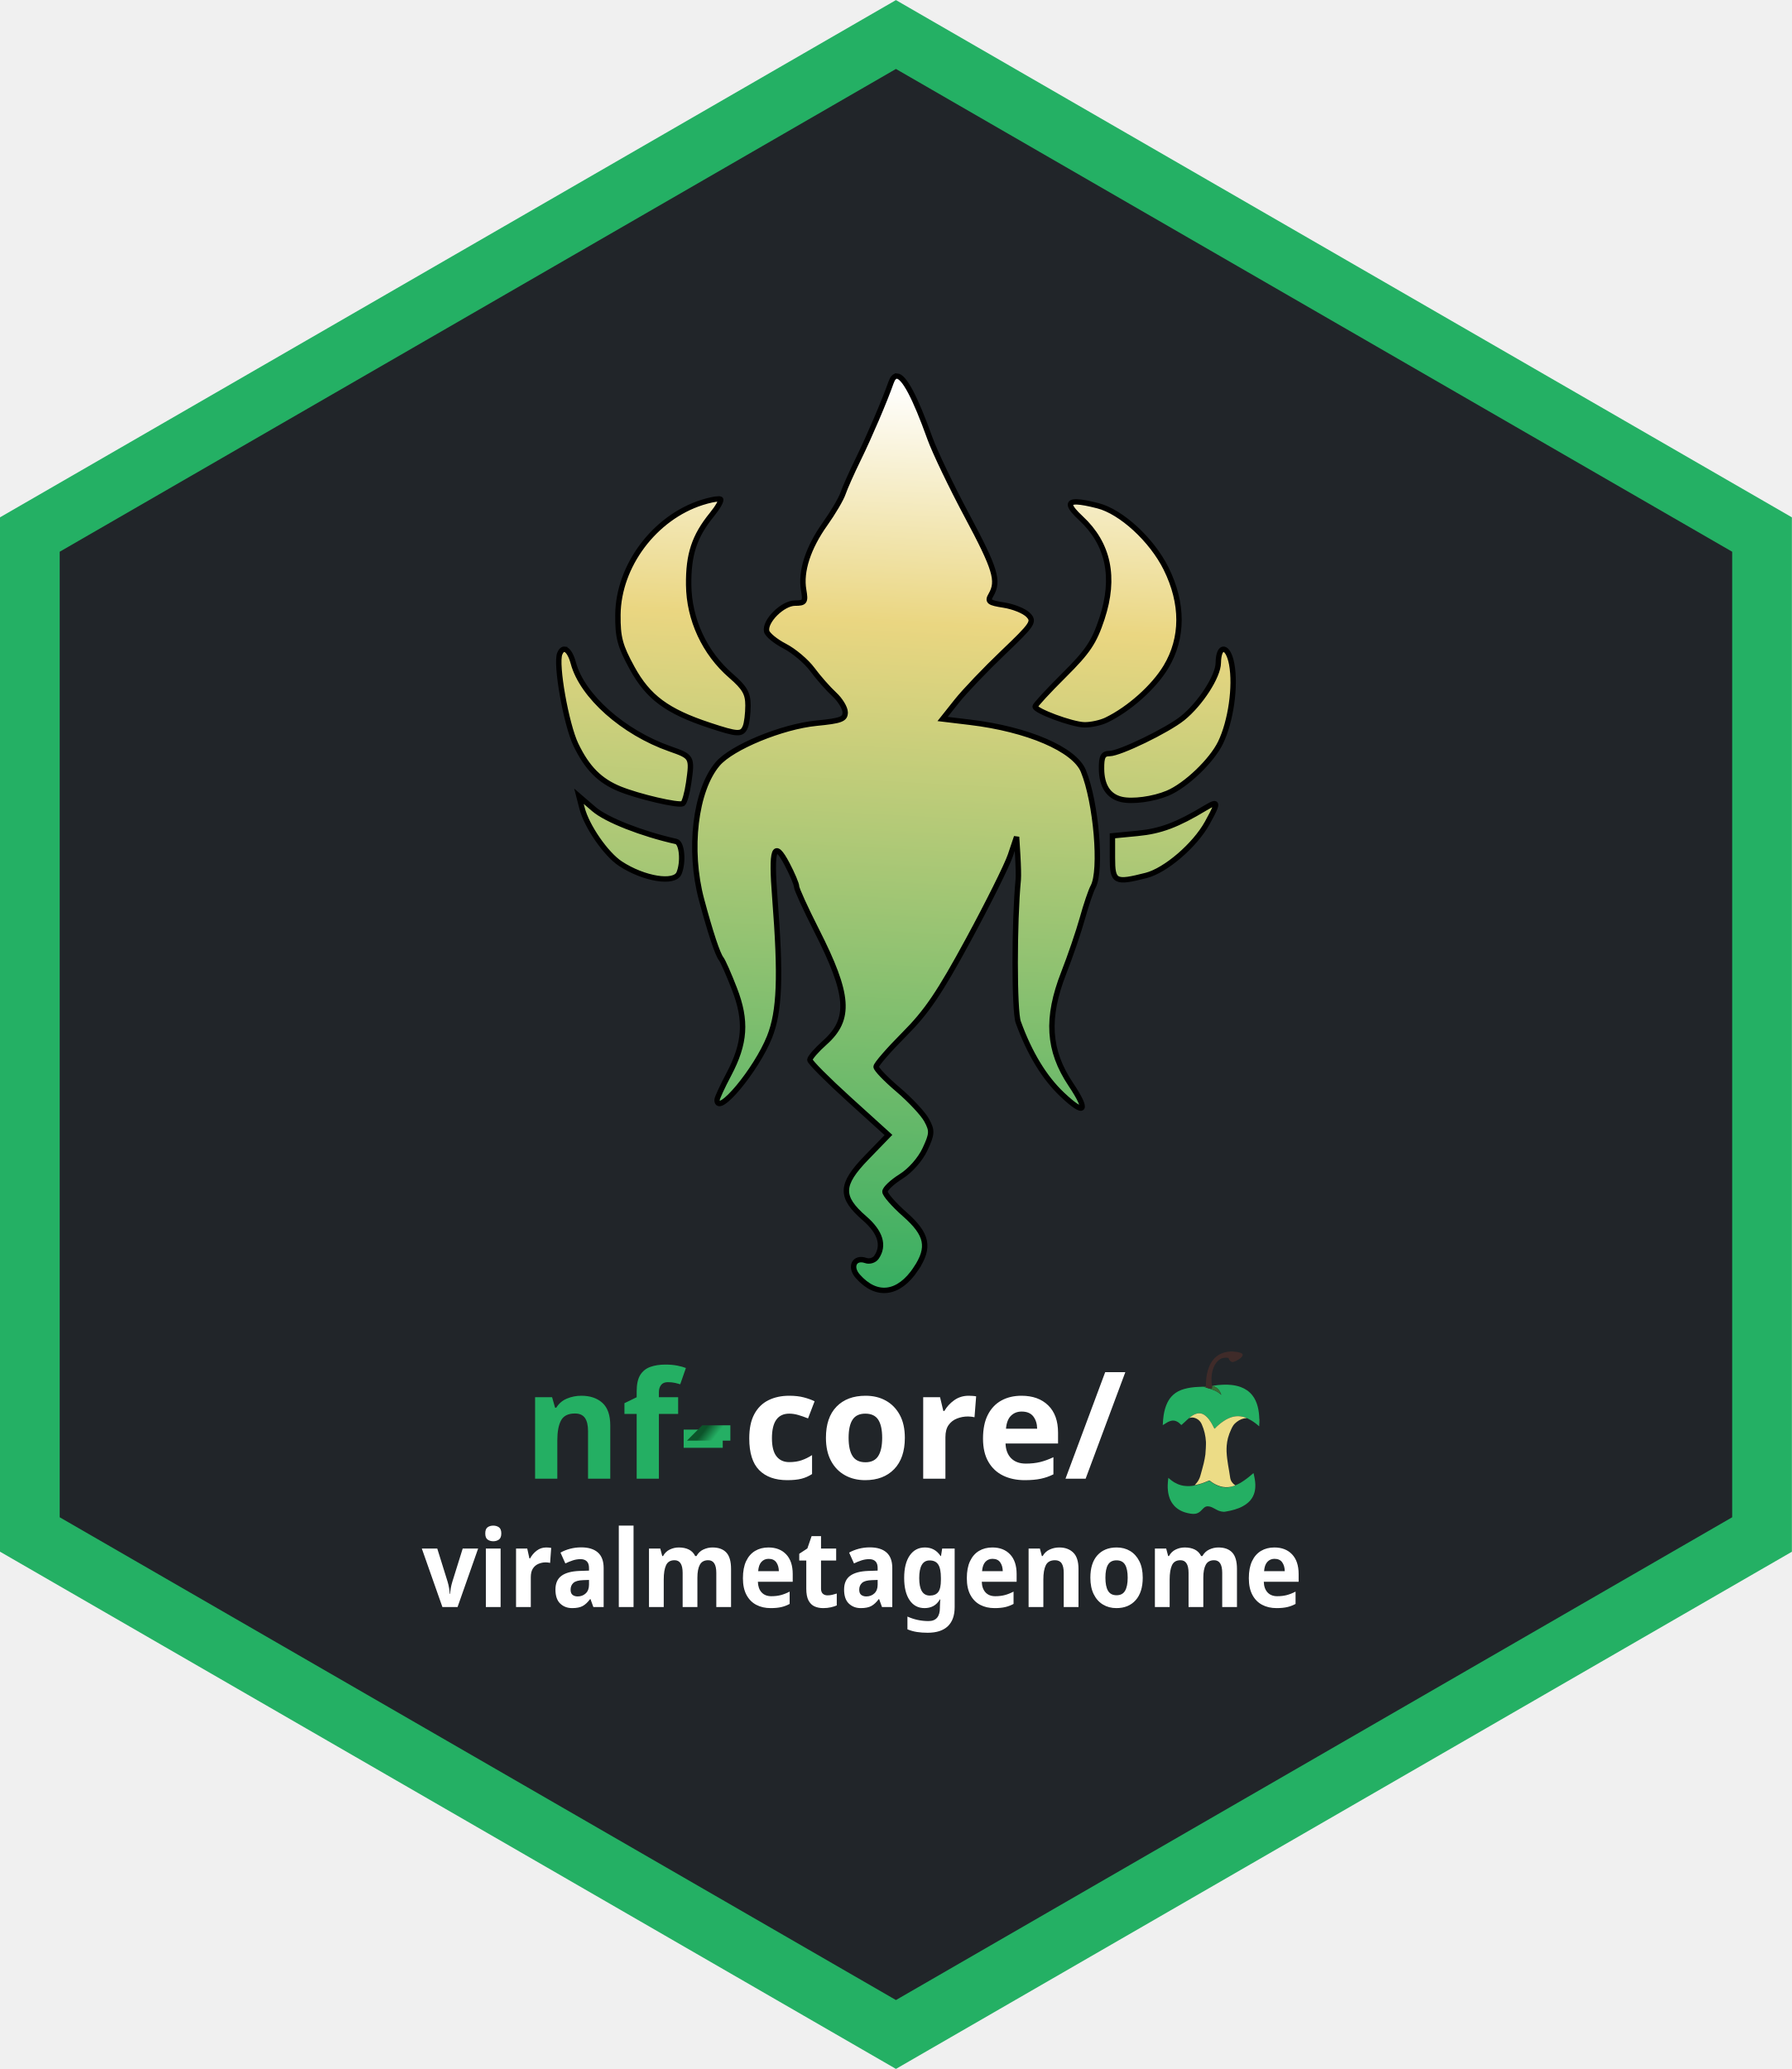
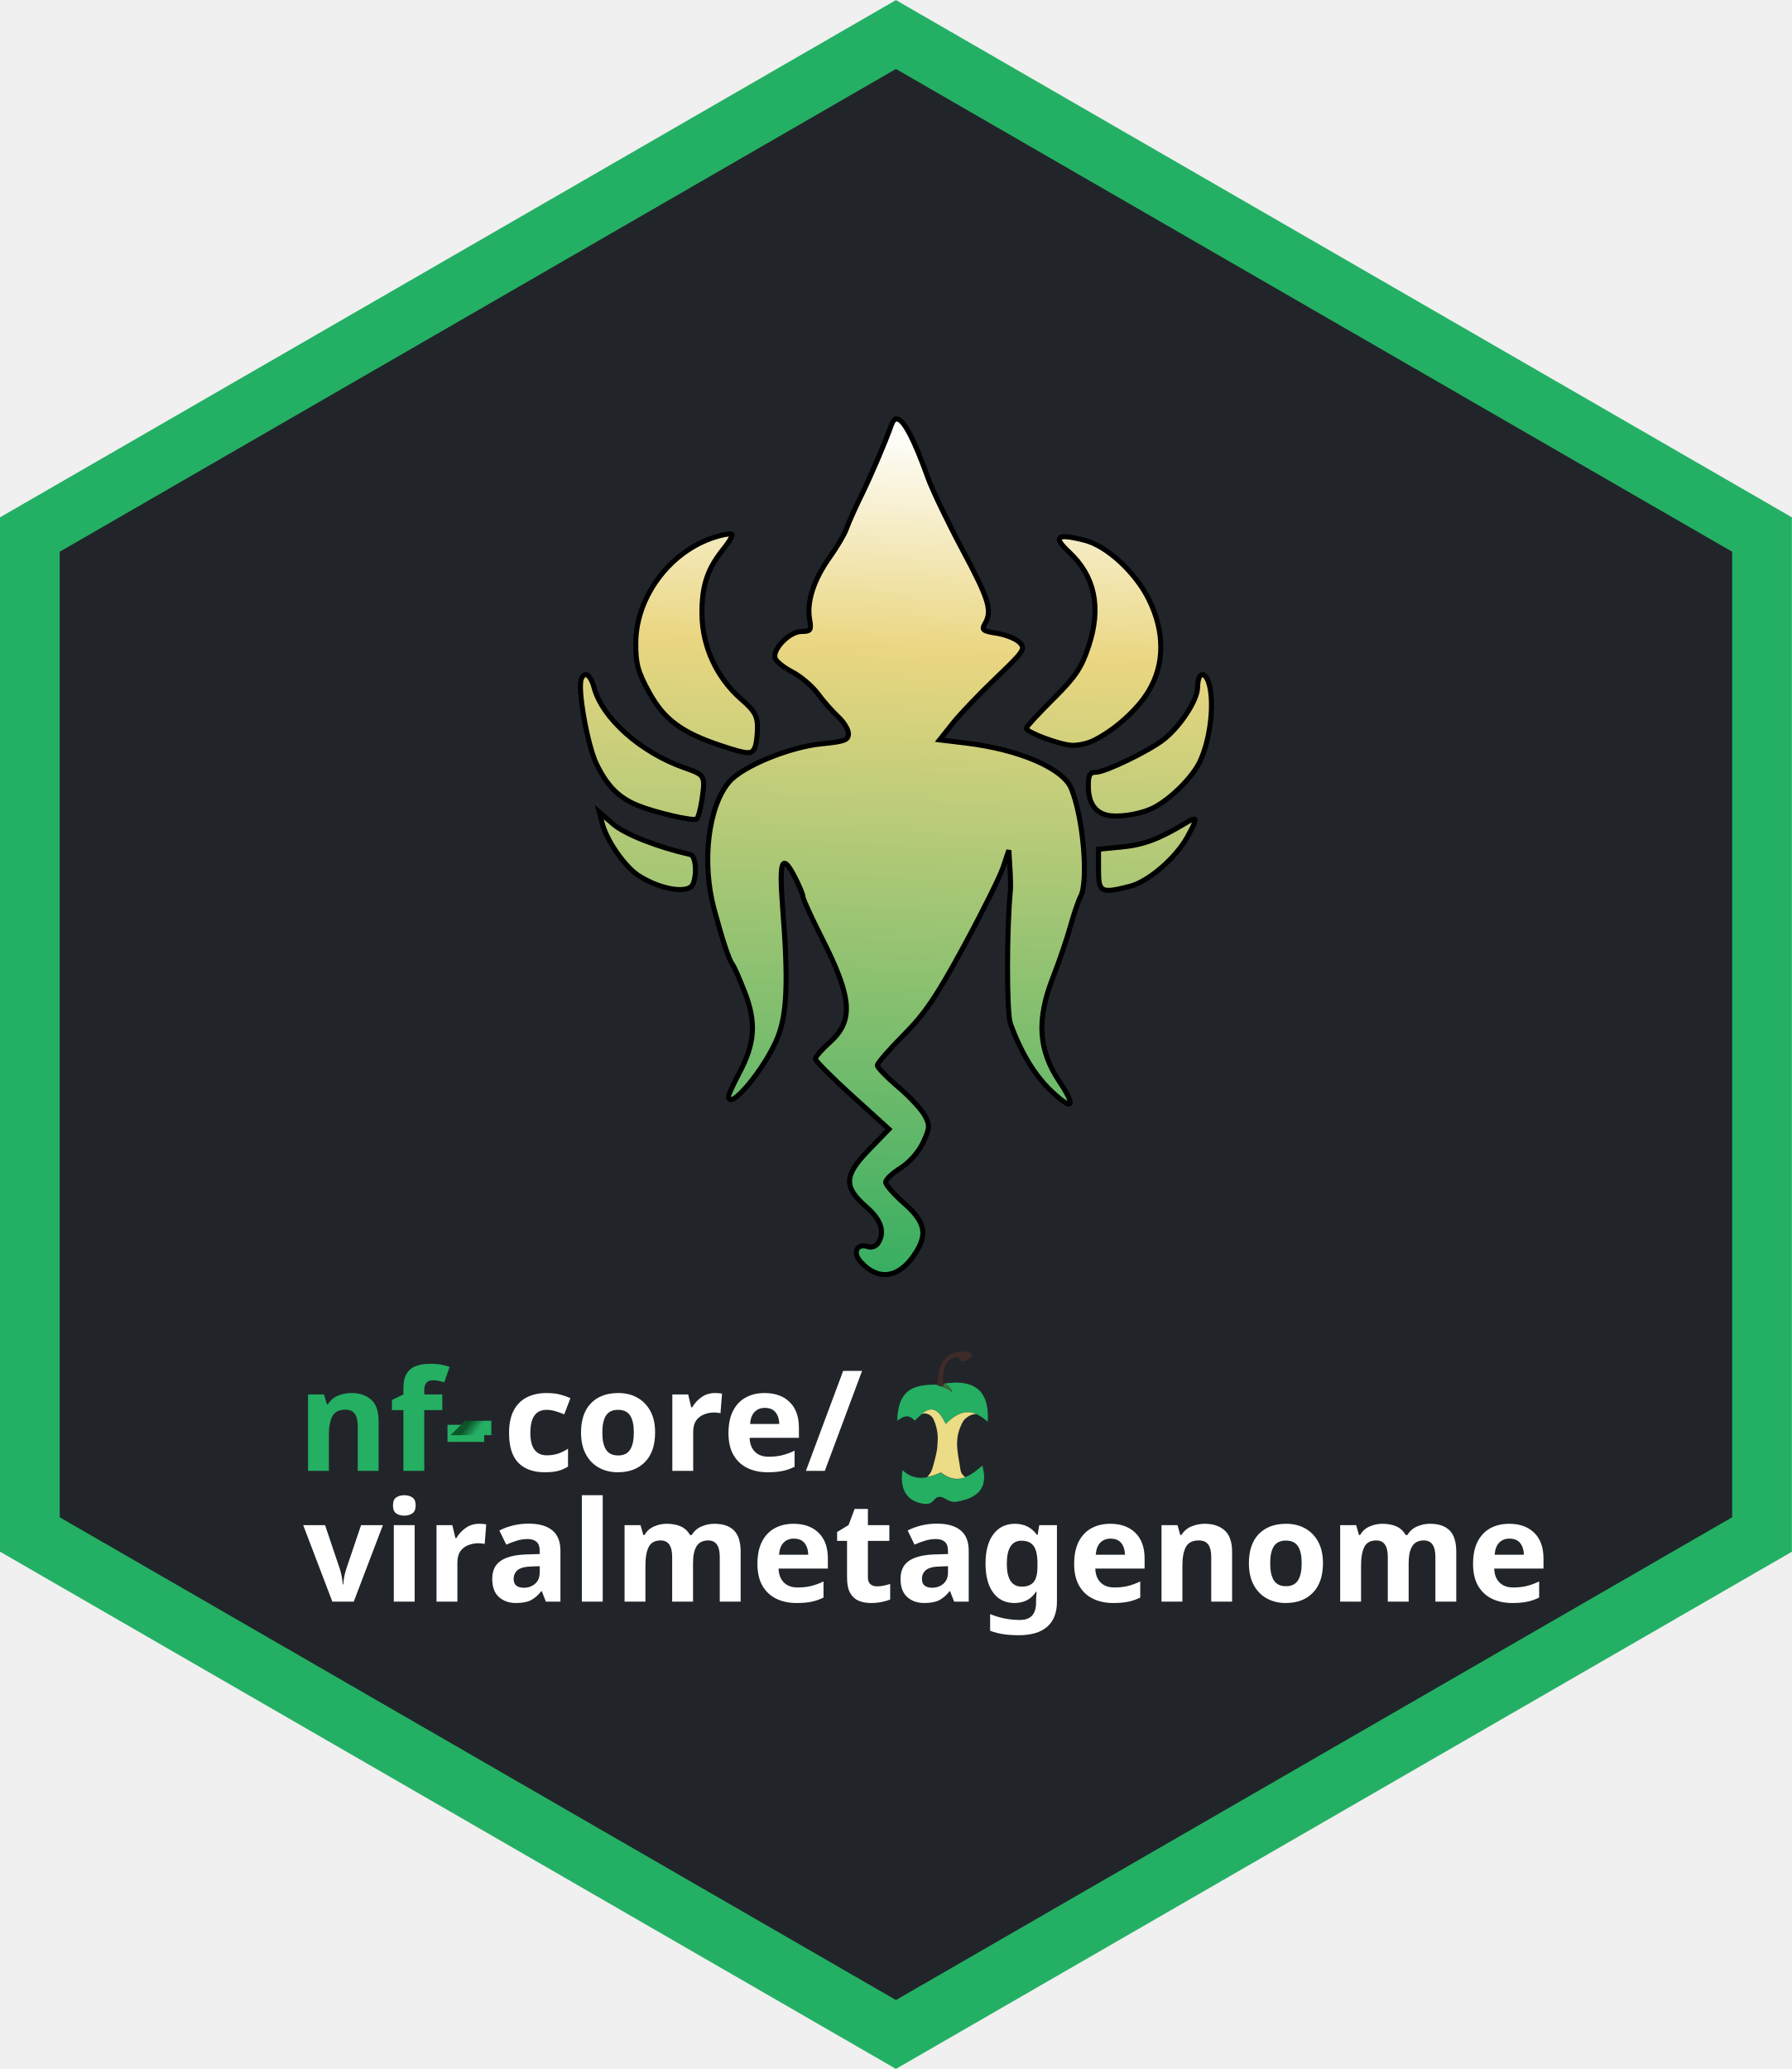
<svg xmlns="http://www.w3.org/2000/svg" xmlns:xlink="http://www.w3.org/1999/xlink" width="4.399cm" height="5.08cm" viewBox="0 0 43.994 50.8" version="1.1" id="svg1">
  <defs id="defs1">
    <linearGradient id="f-22-3-1-7-8-1" x2="1" gradientTransform="matrix(37.93567,29.63859,-29.63859,37.93567,121.0979,274.1973)" gradientUnits="userSpaceOnUse">
      <stop id="stop12-6-8-2-3-6-1" offset="0" stop-color="#0c542a" />
      <stop id="stop14-1-5-0-3-8-5" offset=".215" stop-color="#0c542a" />
      <stop id="stop16-0-6-0-9-84-9" offset=".58" stop-color="#25af64" />
      <stop id="stop18-61-1-6-2-3-7" offset=".847" stop-color="#25af64" />
      <stop id="stop20-5-1-3-4-1-7" offset="1" stop-color="#25af64" />
    </linearGradient>
    <linearGradient xlink:href="#linearGradient5251" id="linearGradient12374-0" gradientUnits="userSpaceOnUse" gradientTransform="matrix(0.00283188,-7.660727,2.617005,0.00828973,-422.4365,-517.3116)" x1="-116.438" y1="47.684" x2="-87.062" y2="48.179" spreadMethod="reflect" />
    <linearGradient id="linearGradient5251">
      <stop style="stop-color:#18a75c;stop-opacity:1;" offset="0" id="stop5245" />
      <stop style="stop-color:#ead681;stop-opacity:1;" offset="0.766" id="stop5247" />
      <stop style="stop-color:#ffffff;stop-opacity:1;" offset="1" id="stop5249" />
    </linearGradient>
  </defs>
  <g id="layer1" transform="translate(-71.26857,-58.86979)">
    <g id="g10" transform="matrix(0.06595672,0,0,0.06595672,130.9337,79.44458)">
      <g id="g2-2-7-6-0-6" transform="matrix(0.2645833,0,0,0.2645833,-4127.828,-320.8078)">
        <path class="st0" d="m 13442.739,2896.002 -1218.5,-703.5 v -1407 l 1218.5,-703.5 1218.5,703.5 v 1407 z" id="path1-5-1-5-1-7-9-4-6-5" style="fill:#212529;fill-opacity:1;stroke:#000000" />
        <path class="st1" d="m 13442.739,2944.502 -1260.5,-727.8 v -1455.4 l 1260.5,-727.8 1260.5,727.8 v 1455.5 z m -1176.5,-776.2 1176.5,679.3 1176.5,-679.3 v -1358.6 l -1176.5,-679.3 -1176.5,679.3 z" id="path2-9-6-2-8-0-2-8-89-6" style="fill:#24b064;fill-opacity:1;stroke:none" />
      </g>
      <g id="g469-8-7-2-3" transform="matrix(0.2645833,0,0,0.2645833,-6110.631,-276.9723)">
        <g id="g24-3-2-66-9" transform="translate(20538.471,2032.072)">
-           <text xml:space="preserve" style="font-size:144.889px;line-height:1.15;font-family:Inter;-inkscape-font-specification:Inter;text-align:end;text-decoration-color:#000000;letter-spacing:0px;text-anchor:end;fill:#ffffff;stroke:none;stroke-width:5.605;stroke-dasharray:5.605, 5.605;paint-order:stroke markers fill" x="-279.576" y="93.096" id="text14-0-4-8-3-49-4" transform="scale(0.9611659,1.040403)">
-             <tspan id="tspan14-9-8-7-5-5-8" x="-279.576" y="93.096" style="font-style:normal;font-variant:normal;font-weight:bold;font-stretch:normal;font-size:144.889px;font-family:'Maven Pro';-inkscape-font-specification:'Maven Pro Bold';text-align:start;text-anchor:start;fill:#ffffff;stroke:none;stroke-width:5.605">viralmetagenome</tspan>
-           </text>
-           <g id="g15-1-1-3-1-0-1" transform="translate(3.4958484e-6,-433.0013)">
-             <g id="g18-7-0-1-7-4-2">
-               <g id="layer2-7-3-0-8-8-9" style="display:inline" transform="translate(-174.624,108)">
-                 <g id="g4209-1-0-0-9-7-3">
-                   <path id="path24-1-4-5-4-1-9" d="m 1084.1,163.75 v 3.6 c -0.1,0 -0.1,0 -0.2,0.1 l -1.8,-1.5 c -4,-3.4 -8.3,-6.4 -13.1,-8.8 -0.8,-0.4 -1.6,-0.9 -2.5,-1.1 -0.1,-0.1 -0.2,-0.2 -0.3,-0.2 -1.8,-0.7 -3.6,-1.3 -5.5,-1.8 -4.1,-0.9 -8.2,-1 -12.3,-0.2 -5.3,1.1 -10,3.4 -14.5,6.4 -4.4,3 -8.4,6.5 -12.1,10.2 -0.7,0.7 -0.7,0.7 -1.1,-0.2 -2,-4.1 -4.2,-8.1 -6.9,-11.8 -2.1,-2.8 -4.4,-5.4 -7.4,-7.2 -3,-1.9 -6.3,-2.6 -9.8,-1.7 -4.3,1 -7.8,3.6 -11.1,6.4 -2,1.5 -3.8,3.3 -5.6,5 -1.7,1.5 -3.3,3 -5,4.5 -0.3,0.3 -0.5,0.3 -0.8,0 -1.7,-1.8 -3.5,-3.4 -5.6,-4.5 -3.1,-1.7 -6.3,-1.9 -9.6,-0.8 -2.8,0.9 -5.2,2.4 -7.7,4 -1,0.6 -1.9,1.3 -2.9,1.8 v -0.2 c 0.1,-0.2 0.1,-0.4 0.1,-0.6 0.2,-4.4 0.5,-8.9 1.2,-13.3 1,-6.1 2.5,-12 5.2,-17.5 2,-4.1 4.7,-7.9 8.1,-11 4.5,-4.1 9.8,-6.7 15.6,-8.3 6.3,-1.8 12.7,-2.6 19.2,-2.9 2.6,-0.1 5.1,-0.2 7.7,-0.3 1.3,0.5 2.6,0.8 3.9,1.2 1.9,0.6 3.8,1.2 5.7,1.7 1,0.4 1.9,0.7 2.9,1.1 3.7,1.3 7.3,3 10.4,5.5 0.8,0.6 1.6,1.3 2.4,2 -0.2,-0.6 -0.4,-1.1 -0.6,-1.7 -1.4,-3.7 -3.5,-6.7 -6.9,-8.8 -1.4,-0.9 -2.9,-1.5 -4.4,-2.3 0.1,0 0.3,0 0.4,-0.1 4.5,-0.8 9.1,-1.2 13.7,-1.4 3.9,-0.2 7.9,-0.1 11.8,0.3 4.6,0.5 9.1,1.4 13.4,3 6.4,2.4 11.9,6.1 16.2,11.5 3.7,4.7 6.1,10.1 7.6,15.9 1.5,5.7 2.1,11.6 2.3,17.5 -0.1,2.1 -0.1,4.3 -0.1,6.5" class="st0" style="fill:#24af63" />
-                   <path id="path26-5-4-0-1-72-0" d="m 1084.1,157.15 h 0.1 v 6.6 h -0.1 z" class="st4" style="fill:#ecdc86" />
-                   <path id="path28-9-4-3-6-7-8" d="m 1047.6,62.25 v 0.1 h -4.5 v -0.1 z" style="fill:#a0918f" />
-                   <path id="path30-7-4-1-4-2-8" d="m 1050.5,250.65 c 2.5,-1 4.9,-2.3 7.3,-3.6 2.8,-1.7 5.4,-3.5 8,-5.4 2.2,-1.6 4.3,-3.3 6.4,-5.1 l 3.6,-3 c 0.2,-0.2 0.2,-0.1 0.3,0.1 0.4,1.6 0.7,3.3 1.1,5 0.5,2.3 0.8,4.6 1.1,6.9 0.3,2.7 0.4,5.3 0.2,8 -0.2,3.3 -0.8,6.6 -2,9.7 q -1.05,2.85 -2.7,5.4 c -1.4,2.2 -3,4.2 -5,5.9 -2.3,2.1 -4.9,3.9 -7.7,5.4 -3.7,2.1 -7.7,3.6 -11.8,4.8 -3.9,1.2 -7.9,2 -11.9,2.7 -1.1,0.2 -2.2,0.4 -3.3,0.4 -2.3,-0.1 -4.6,-0.6 -6.8,-1.4 -3.3,-1.3 -6.2,-3.3 -9.5,-4.8 -1.8,-0.8 -3.6,-1.4 -5.5,-1.5 -2.5,-0.2 -4.6,0.7 -6.4,2.4 l -3.9,3.9 c -2.2,2.2 -4.8,3.7 -7.9,4.2 -2.1,0.3 -4.1,0.2 -6.2,-0.1 -2.9,-0.4 -5.7,-1.1 -8.4,-1.9 -4,-1.3 -7.7,-3.1 -11.1,-5.7 -3.2,-2.4 -5.7,-5.4 -7.8,-8.8 -2.1,-3.5 -3.3,-7.2 -4.2,-11.1 -0.4,-1.7 -0.6,-3.5 -0.8,-5.2 -0.3,-2.5 -0.4,-4.9 -0.3,-7.4 0.1,-3.5 0.4,-6.9 0.9,-10.4 0.4,0.4 0.8,0.7 1.1,1 2.2,2 4.7,3.8 7.3,5.4 2.9,1.7 6.1,3.1 9.4,4 2.2,0.6 4.5,1 6.8,1.1 1.9,0.2 3.8,0.2 5.7,0.1 2.2,-0.1 4.5,-0.3 6.7,-0.9 0.3,0 0.6,0 0.8,-0.1 q 3,-0.6 6,-1.5 c 2.3,-0.7 4.5,-1.4 6.7,-2.2 2.1,-0.8 4.3,-1.7 6.4,-2.6 0.6,-0.3 1,-0.2 1.5,0.2 3.5,2.7 7.3,5 11.4,6.7 4.6,1.8 9.3,2.7 14.2,2.3 3.6,-0.7 7,-1.6 10.3,-2.9" class="st0" style="fill:#24af63" />
-                   <path id="path32-7-7-80-3-26-5" d="m 1050.5,250.65 c -3.3,1.3 -6.7,2.2 -10.2,2.5 -4.9,0.4 -9.6,-0.5 -14.2,-2.3 -4.1,-1.6 -7.9,-3.9 -11.4,-6.7 -0.5,-0.4 -0.9,-0.5 -1.5,-0.2 -2.1,0.9 -4.2,1.8 -6.4,2.6 -2.2,0.8 -4.4,1.6 -6.7,2.2 -2,0.6 -4,1 -6,1.5 -0.3,0.1 -0.6,0.1 -0.8,0.1 l 2.1,-2.4 c 2.8,-3.2 4.8,-6.9 5.9,-11.1 1.6,-5.6 3.2,-11.3 4.6,-17 1,-4.2 1.8,-8.4 2.4,-12.7 0.4,-3.1 1,-14.9 0.8,-17.7 -0.5,-8.6 -2.4,-16.8 -5.9,-24.7 -2.1,-4.7 -5.7,-7.9 -10.7,-9.2 -2.2,-0.6 -4.4,-0.4 -6.5,0.3 -0.2,0.1 -0.3,0.2 -0.5,0.1 3.3,-2.8 6.7,-5.4 11.1,-6.4 3.5,-0.8 6.8,-0.2 9.8,1.7 3,1.9 5.3,4.4 7.4,7.2 2.7,3.7 4.9,7.7 6.9,11.8 0.4,0.9 0.4,0.9 1.1,0.2 3.7,-3.8 7.7,-7.3 12.1,-10.2 4.4,-3 9.2,-5.3 14.5,-6.4 4.1,-0.8 8.2,-0.7 12.3,0.2 1.9,0.4 3.7,1 5.5,1.8 0.1,0.1 0.3,0.1 0.3,0.2 -5.3,0.1 -9.8,2.1 -13.9,5.2 -2,1.5 -3.8,3.2 -5.2,5.3 -1.1,1.7 -2.1,3.6 -2.9,5.5 -1.8,3.8 -3.3,7.8 -4.4,11.9 -0.9,3.5 -1.5,7.1 -1.8,10.7 -0.2,2.8 -0.3,5.6 -0.2,8.4 0.1,3.4 0.5,6.8 0.9,10.3 0.7,5.7 1.7,11.4 2.7,17.1 0.5,3.1 0.9,6.3 1.5,9.5 0.7,4.6 3.3,8 7,10.6 0,-0.1 0.2,0 0.3,0.1" class="st4" style="fill:#ecdc86" />
-                   <path id="path34-6-6-17-5-1-0" d="m 1043.1,62.35 h 4.5 c 3.6,0.2 7.2,0.8 10.6,2 2.7,0.9 3.3,2.7 1.7,5 -1.1,1.6 -2.7,2.8 -4.4,3.9 -2.1,1.4 -4.4,2.6 -6.9,3.5 -2.5,1 -4.9,0 -6.5,-2.5 -0.5,-0.8 -0.9,-1.6 -1.1,-2.5 -0.1,-0.3 -0.2,-0.4 -0.5,-0.4 -5.6,-1 -10.6,0.3 -14.7,4.3 -3.4,3.2 -5.4,7.3 -6.8,11.7 -1.3,4 -1.9,8 -2.1,12.2 -0.2,3.7 0.1,7.4 0.6,11 0.1,0.6 0.3,1.2 0.3,1.9 0.1,0.8 -0.2,1.5 -0.8,1.9 -0.7,0.5 -1.5,0.4 -2.3,0.4 -1.9,-0.6 -3.8,-1.2 -5.7,-1.7 v -1.3 c 0,-2 0,-3.9 0.1,-5.9 0.4,-7.7 1.6,-15.3 4.6,-22.5 2.2,-5.4 5.4,-10.1 9.9,-13.8 3.7,-3.1 7.9,-5.1 12.6,-6.2 2.4,-0.6 4.6,-0.9 6.9,-1" style="fill:#3f2b29" />
-                   <path id="path36-7-31-9-4-0-9" d="m 1014.8,114.65 c 0.8,0 1.6,0.1 2.3,-0.4 0.7,-0.5 0.9,-1.2 0.8,-1.9 -0.1,-0.6 -0.2,-1.3 -0.3,-1.9 0.4,0 0.7,-0.1 1.1,-0.1 1.4,0.8 2.9,1.5 4.4,2.3 3.4,2.1 5.5,5.1 6.9,8.8 0.2,0.6 0.4,1.1 0.6,1.7 -0.8,-0.7 -1.6,-1.4 -2.4,-2 -3.2,-2.4 -6.7,-4.1 -10.4,-5.5 -1.1,-0.3 -2,-0.6 -3,-1" class="st7" style="fill:#396e35" />
-                   <path id="path38-3-7-1-8-6-6" d="m 1009.1,111.65 v 1.3 c -1.3,-0.4 -2.6,-0.7 -3.9,-1.2 1.4,-0.1 2.7,-0.1 3.9,-0.1" class="st7" style="fill:#396e35" />
+           <g id="g5916" transform="translate(-373.505)">
+             <g id="g5960" transform="translate(54.22656)">
+               <g id="g15-1-1-3-1-0-1" transform="matrix(0.9386395,0,0,0.9386395,-6.86463,-422.5547)">
+                 <g id="g18-7-0-1-7-4-2">
+                   <g id="layer2-7-3-0-8-8-9" style="display:inline" transform="translate(-174.624,108)">
+                     <g id="g4209-1-0-0-9-7-3">
+                       <path id="path24-1-4-5-4-1-9" d="m 1084.1,163.75 v 3.6 c -0.1,0 -0.1,0 -0.2,0.1 l -1.8,-1.5 c -4,-3.4 -8.3,-6.4 -13.1,-8.8 -0.8,-0.4 -1.6,-0.9 -2.5,-1.1 -0.1,-0.1 -0.2,-0.2 -0.3,-0.2 -1.8,-0.7 -3.6,-1.3 -5.5,-1.8 -4.1,-0.9 -8.2,-1 -12.3,-0.2 -5.3,1.1 -10,3.4 -14.5,6.4 -4.4,3 -8.4,6.5 -12.1,10.2 -0.7,0.7 -0.7,0.7 -1.1,-0.2 -2,-4.1 -4.2,-8.1 -6.9,-11.8 -2.1,-2.8 -4.4,-5.4 -7.4,-7.2 -3,-1.9 -6.3,-2.6 -9.8,-1.7 -4.3,1 -7.8,3.6 -11.1,6.4 -2,1.5 -3.8,3.3 -5.6,5 -1.7,1.5 -3.3,3 -5,4.5 -0.3,0.3 -0.5,0.3 -0.8,0 -1.7,-1.8 -3.5,-3.4 -5.6,-4.5 -3.1,-1.7 -6.3,-1.9 -9.6,-0.8 -2.8,0.9 -5.2,2.4 -7.7,4 -1,0.6 -1.9,1.3 -2.9,1.8 v -0.2 c 0.1,-0.2 0.1,-0.4 0.1,-0.6 0.2,-4.4 0.5,-8.9 1.2,-13.3 1,-6.1 2.5,-12 5.2,-17.5 2,-4.1 4.7,-7.9 8.1,-11 4.5,-4.1 9.8,-6.7 15.6,-8.3 6.3,-1.8 12.7,-2.6 19.2,-2.9 2.6,-0.1 5.1,-0.2 7.7,-0.3 1.3,0.5 2.6,0.8 3.9,1.2 1.9,0.6 3.8,1.2 5.7,1.7 1,0.4 1.9,0.7 2.9,1.1 3.7,1.3 7.3,3 10.4,5.5 0.8,0.6 1.6,1.3 2.4,2 -0.2,-0.6 -0.4,-1.1 -0.6,-1.7 -1.4,-3.7 -3.5,-6.7 -6.9,-8.8 -1.4,-0.9 -2.9,-1.5 -4.4,-2.3 0.1,0 0.3,0 0.4,-0.1 4.5,-0.8 9.1,-1.2 13.7,-1.4 3.9,-0.2 7.9,-0.1 11.8,0.3 4.6,0.5 9.1,1.4 13.4,3 6.4,2.4 11.9,6.1 16.2,11.5 3.7,4.7 6.1,10.1 7.6,15.9 1.5,5.7 2.1,11.6 2.3,17.5 -0.1,2.1 -0.1,4.3 -0.1,6.5" class="st0" style="fill:#24af63" />
+                       <path id="path26-5-4-0-1-72-0" d="m 1084.1,157.15 h 0.1 v 6.6 h -0.1 z" class="st4" style="fill:#ecdc86" />
+                       <path id="path28-9-4-3-6-7-8" d="m 1047.6,62.25 v 0.1 h -4.5 v -0.1 z" style="fill:#a0918f" />
+                       <path id="path30-7-4-1-4-2-8" d="m 1050.5,250.65 c 2.5,-1 4.9,-2.3 7.3,-3.6 2.8,-1.7 5.4,-3.5 8,-5.4 2.2,-1.6 4.3,-3.3 6.4,-5.1 l 3.6,-3 c 0.2,-0.2 0.2,-0.1 0.3,0.1 0.4,1.6 0.7,3.3 1.1,5 0.5,2.3 0.8,4.6 1.1,6.9 0.3,2.7 0.4,5.3 0.2,8 -0.2,3.3 -0.8,6.6 -2,9.7 q -1.05,2.85 -2.7,5.4 c -1.4,2.2 -3,4.2 -5,5.9 -2.3,2.1 -4.9,3.9 -7.7,5.4 -3.7,2.1 -7.7,3.6 -11.8,4.8 -3.9,1.2 -7.9,2 -11.9,2.7 -1.1,0.2 -2.2,0.4 -3.3,0.4 -2.3,-0.1 -4.6,-0.6 -6.8,-1.4 -3.3,-1.3 -6.2,-3.3 -9.5,-4.8 -1.8,-0.8 -3.6,-1.4 -5.5,-1.5 -2.5,-0.2 -4.6,0.7 -6.4,2.4 l -3.9,3.9 c -2.2,2.2 -4.8,3.7 -7.9,4.2 -2.1,0.3 -4.1,0.2 -6.2,-0.1 -2.9,-0.4 -5.7,-1.1 -8.4,-1.9 -4,-1.3 -7.7,-3.1 -11.1,-5.7 -3.2,-2.4 -5.7,-5.4 -7.8,-8.8 -2.1,-3.5 -3.3,-7.2 -4.2,-11.1 -0.4,-1.7 -0.6,-3.5 -0.8,-5.2 -0.3,-2.5 -0.4,-4.9 -0.3,-7.4 0.1,-3.5 0.4,-6.9 0.9,-10.4 0.4,0.4 0.8,0.7 1.1,1 2.2,2 4.7,3.8 7.3,5.4 2.9,1.7 6.1,3.1 9.4,4 2.2,0.6 4.5,1 6.8,1.1 1.9,0.2 3.8,0.2 5.7,0.1 2.2,-0.1 4.5,-0.3 6.7,-0.9 0.3,0 0.6,0 0.8,-0.1 q 3,-0.6 6,-1.5 c 2.3,-0.7 4.5,-1.4 6.7,-2.2 2.1,-0.8 4.3,-1.7 6.4,-2.6 0.6,-0.3 1,-0.2 1.5,0.2 3.5,2.7 7.3,5 11.4,6.7 4.6,1.8 9.3,2.7 14.2,2.3 3.6,-0.7 7,-1.6 10.3,-2.9" class="st0" style="fill:#24af63" />
+                       <path id="path32-7-7-80-3-26-5" d="m 1050.5,250.65 c -3.3,1.3 -6.7,2.2 -10.2,2.5 -4.9,0.4 -9.6,-0.5 -14.2,-2.3 -4.1,-1.6 -7.9,-3.9 -11.4,-6.7 -0.5,-0.4 -0.9,-0.5 -1.5,-0.2 -2.1,0.9 -4.2,1.8 -6.4,2.6 -2.2,0.8 -4.4,1.6 -6.7,2.2 -2,0.6 -4,1 -6,1.5 -0.3,0.1 -0.6,0.1 -0.8,0.1 l 2.1,-2.4 c 2.8,-3.2 4.8,-6.9 5.9,-11.1 1.6,-5.6 3.2,-11.3 4.6,-17 1,-4.2 1.8,-8.4 2.4,-12.7 0.4,-3.1 1,-14.9 0.8,-17.7 -0.5,-8.6 -2.4,-16.8 -5.9,-24.7 -2.1,-4.7 -5.7,-7.9 -10.7,-9.2 -2.2,-0.6 -4.4,-0.4 -6.5,0.3 -0.2,0.1 -0.3,0.2 -0.5,0.1 3.3,-2.8 6.7,-5.4 11.1,-6.4 3.5,-0.8 6.8,-0.2 9.8,1.7 3,1.9 5.3,4.4 7.4,7.2 2.7,3.7 4.9,7.7 6.9,11.8 0.4,0.9 0.4,0.9 1.1,0.2 3.7,-3.8 7.7,-7.3 12.1,-10.2 4.4,-3 9.2,-5.3 14.5,-6.4 4.1,-0.8 8.2,-0.7 12.3,0.2 1.9,0.4 3.7,1 5.5,1.8 0.1,0.1 0.3,0.1 0.3,0.2 -5.3,0.1 -9.8,2.1 -13.9,5.2 -2,1.5 -3.8,3.2 -5.2,5.3 -1.1,1.7 -2.1,3.6 -2.9,5.5 -1.8,3.8 -3.3,7.8 -4.4,11.9 -0.9,3.5 -1.5,7.1 -1.8,10.7 -0.2,2.8 -0.3,5.6 -0.2,8.4 0.1,3.4 0.5,6.8 0.9,10.3 0.7,5.7 1.7,11.4 2.7,17.1 0.5,3.1 0.9,6.3 1.5,9.5 0.7,4.6 3.3,8 7,10.6 0,-0.1 0.2,0 0.3,0.1" class="st4" style="fill:#ecdc86" />
+                       <path id="path34-6-6-17-5-1-0" d="m 1043.1,62.35 h 4.5 c 3.6,0.2 7.2,0.8 10.6,2 2.7,0.9 3.3,2.7 1.7,5 -1.1,1.6 -2.7,2.8 -4.4,3.9 -2.1,1.4 -4.4,2.6 -6.9,3.5 -2.5,1 -4.9,0 -6.5,-2.5 -0.5,-0.8 -0.9,-1.6 -1.1,-2.5 -0.1,-0.3 -0.2,-0.4 -0.5,-0.4 -5.6,-1 -10.6,0.3 -14.7,4.3 -3.4,3.2 -5.4,7.3 -6.8,11.7 -1.3,4 -1.9,8 -2.1,12.2 -0.2,3.7 0.1,7.4 0.6,11 0.1,0.6 0.3,1.2 0.3,1.9 0.1,0.8 -0.2,1.5 -0.8,1.9 -0.7,0.5 -1.5,0.4 -2.3,0.4 -1.9,-0.6 -3.8,-1.2 -5.7,-1.7 v -1.3 c 0,-2 0,-3.9 0.1,-5.9 0.4,-7.7 1.6,-15.3 4.6,-22.5 2.2,-5.4 5.4,-10.1 9.9,-13.8 3.7,-3.1 7.9,-5.1 12.6,-6.2 2.4,-0.6 4.6,-0.9 6.9,-1" style="fill:#3f2b29" />
+                       <path id="path36-7-31-9-4-0-9" d="m 1014.8,114.65 c 0.8,0 1.6,0.1 2.3,-0.4 0.7,-0.5 0.9,-1.2 0.8,-1.9 -0.1,-0.6 -0.2,-1.3 -0.3,-1.9 0.4,0 0.7,-0.1 1.1,-0.1 1.4,0.8 2.9,1.5 4.4,2.3 3.4,2.1 5.5,5.1 6.9,8.8 0.2,0.6 0.4,1.1 0.6,1.7 -0.8,-0.7 -1.6,-1.4 -2.4,-2 -3.2,-2.4 -6.7,-4.1 -10.4,-5.5 -1.1,-0.3 -2,-0.6 -3,-1" class="st7" style="fill:#396e35" />
+                       <path id="path38-3-7-1-8-6-6" d="m 1009.1,111.65 v 1.3 c -1.3,-0.4 -2.6,-0.7 -3.9,-1.2 1.4,-0.1 2.7,-0.1 3.9,-0.1" class="st7" style="fill:#396e35" />
+                     </g>
+                   </g>
+                   <text id="text53-6-5-0-7-1-3" x="-125.725" y="349.245" font-size="209.87" font-weight="bold" style="font-weight:700;font-size:209.87px;font-family:'Maven Pro'">
+                     <tspan id="tspan55-5-9-3-3-5-8" x="-125.725" y="349.245" class="st0 st1 st2" font-size="209.87" font-weight="bold" style="font-weight:700;font-size:209.867px;font-family:'Maven Pro';fill:#24af63">nf-</tspan>
+                   </text>
+                   <text id="text69-63-6-5-3-9-5" x="182.517" y="349.245" font-size="209.87" font-weight="bold" style="font-weight:700;font-size:209.87px;font-family:'Maven Pro';fill:#ffffff">
+                     <tspan id="tspan71-9-2-9-5-4-6" x="182.517" y="349.245" class="st0 st1 st2" font-size="209.87" font-weight="bold" style="font-weight:700;font-size:209.867px;font-family:'Maven Pro';fill:#ffffff">
+                       <tspan id="tspan73-4-1-4-0-9-1" style="fill:#ffffff">core/</tspan>
+                     </tspan>
+                   </text>
+                   <path id="path67-8-7-8-1-0-1" d="m 125.813,274.116 -21.532,21.616 h 61.092 v -21.617 z" style="fill:url(#f-22-3-1-7-8-1)" />
                </g>
              </g>
-               <text id="text53-6-5-0-7-1-3" x="-125.725" y="349.245" font-size="209.87" font-weight="bold" style="font-weight:700;font-size:209.87px;font-family:'Maven Pro'">
-                 <tspan id="tspan55-5-9-3-3-5-8" x="-125.725" y="349.245" class="st0 st1 st2" font-size="209.87" font-weight="bold" style="font-weight:700;font-size:209.867px;font-family:'Maven Pro';fill:#24af63">nf-</tspan>
+               <text xml:space="preserve" style="font-size:196.989px;line-height:1.15;font-family:Inter;-inkscape-font-specification:Inter;text-align:end;text-decoration-color:#000000;letter-spacing:0px;text-anchor:end;fill:#ffffff;stroke:none;stroke-width:7.62;stroke-dasharray:7.62, 7.62;paint-order:stroke markers fill" x="-116.294" y="89.23" id="text14-0-4-8-3-49-4">
+                 <tspan id="tspan14-9-8-7-5-5-8" x="-116.294" y="89.23" style="font-style:normal;font-variant:normal;font-weight:bold;font-stretch:normal;font-size:196.989px;font-family:'Maven Pro';-inkscape-font-specification:'Maven Pro Bold';text-align:start;text-anchor:start;fill:#ffffff;stroke:none;stroke-width:7.62">viralmetagenome</tspan>
              </text>
-               <text id="text69-63-6-5-3-9-5" x="182.517" y="349.245" font-size="209.87" font-weight="bold" style="font-weight:700;font-size:209.87px;font-family:'Maven Pro';fill:#ffffff">
-                 <tspan id="tspan71-9-2-9-5-4-6" x="182.517" y="349.245" class="st0 st1 st2" font-size="209.87" font-weight="bold" style="font-weight:700;font-size:209.867px;font-family:'Maven Pro';fill:#ffffff">
-                   <tspan id="tspan73-4-1-4-0-9-1" style="fill:#ffffff">core/</tspan>
-                 </tspan>
-               </text>
-               <path id="path67-8-7-8-1-0-1" d="m 125.813,274.116 -21.532,21.616 h 61.092 v -21.617 z" style="fill:url(#f-22-3-1-7-8-1)" />
            </g>
          </g>
        </g>
      </g>
-       <g id="g3070" transform="matrix(1.696022,0,0,1.696022,-68.64291,-423.997)">
+       <g id="g3070" transform="matrix(1.587055,0,0,1.587055,-100.9253,-391.8238)">
        <path id="rect798-0" clip-path="none" style="mix-blend-mode:normal;fill:url(#linearGradient12374-0);fill-opacity:1;fill-rule:nonzero;stroke:#000000;stroke-width:1.185;stroke-opacity:1" d="m -296.042,148.595 c -0.526,-0.021 -0.96,0.457 -1.301,1.434 -1.378,3.939 -4.759,11.855 -7.151,16.739 -1.444,2.949 -2.965,6.364 -3.379,7.587 -0.414,1.223 -2.183,4.231 -3.931,6.685 -3.725,5.23 -5.419,10.441 -4.712,14.499 0.457,2.619 0.273,2.901 -1.905,2.901 -2.695,0 -6.68,3.951 -6.217,6.164 0.159,0.756 1.944,2.231 3.971,3.277 2.027,1.046 4.758,3.353 6.068,5.127 1.31,1.775 3.465,4.226 4.789,5.445 1.325,1.219 2.411,3.005 2.411,3.97 0,1.501 -0.914,1.843 -6.33,2.377 -7.534,0.743 -18.528,5.277 -21.646,8.925 -4.928,5.767 -6.487,18.876 -3.546,29.816 1.965,7.309 3.514,11.975 4.31,12.982 0.388,0.491 1.7,3.468 2.916,6.614 2.7,6.984 2.369,11.918 -1.256,18.765 -1.413,2.669 -2.569,5.178 -2.569,5.577 0,3.784 8.622,-6.555 11.515,-13.809 2.233,-5.599 2.523,-13.192 1.167,-30.531 -0.853,-10.903 -0.155,-12.819 2.692,-7.407 1.144,2.175 2.08,4.393 2.08,4.929 0,0.536 1.967,4.847 4.37,9.581 7.207,14.198 7.597,19.521 1.816,24.678 -1.804,1.609 -3.278,3.306 -3.278,3.774 0,0.468 3.882,4.37 8.628,8.671 l 8.628,7.822 -4.81,4.969 c -5.78,5.969 -5.863,8.617 -0.414,13.347 3.469,3.011 4.364,5.947 2.595,8.518 -0.471,0.685 -1.524,1.009 -2.339,0.722 -2.469,-0.872 -3.613,1.356 -1.77,3.449 4.119,4.678 9.011,4.04 12.791,-1.666 h -0.002 c 3.099,-4.678 2.51,-7.534 -2.462,-11.919 -2.399,-2.116 -4.359,-4.358 -4.356,-4.98 0.002,-0.622 1.585,-2.121 3.517,-3.332 2.066,-1.295 4.238,-3.759 5.275,-5.985 1.574,-3.38 1.612,-4.056 0.362,-6.363 -0.77,-1.42 -3.582,-4.434 -6.249,-6.696 -2.667,-2.261 -4.85,-4.528 -4.85,-5.038 0,-0.51 2.777,-3.712 6.171,-7.116 4.948,-4.962 7.737,-9.079 14.07,-20.754 4.344,-8.009 8.505,-16.369 9.245,-18.578 l 1.348,-4.014 0.247,4.014 c 0.137,2.209 0.191,4.619 0.121,5.355 -0.902,9.439 -0.9,28.814 0.002,31.308 2.471,6.823 5.725,12.181 9.648,15.888 5,4.725 5.854,3.707 1.879,-2.237 -4.988,-7.459 -5.432,-14.563 -1.537,-24.507 1.426,-3.641 3.265,-9.029 4.086,-11.974 0.821,-2.945 1.875,-6.052 2.344,-6.905 1.948,-3.541 0.683,-18.558 -2.14,-25.416 -1.957,-4.754 -12.219,-9.163 -24.855,-10.681 l -6.033,-0.725 3.123,-3.93 c 1.719,-2.161 6.291,-6.949 10.157,-10.639 6.537,-6.239 6.921,-6.819 5.488,-8.277 -0.847,-0.862 -3.242,-1.832 -5.321,-2.155 -3.304,-0.514 -3.662,-0.796 -2.824,-2.237 1.778,-3.057 0.984,-5.685 -5.255,-17.356 -3.419,-6.396 -7.082,-14.038 -8.139,-16.983 -3.263,-9.083 -5.674,-13.641 -7.252,-13.704 z m -39.183,26.966 c -0.717,0.015 -2.111,0.307 -3.586,0.775 -10.424,3.309 -18.372,13.923 -18.468,24.665 -0.044,4.977 0.455,6.84 3.134,11.718 3.51,6.388 7.65,9.455 16.917,12.525 6.291,2.084 7.169,2.123 7.91,0.344 0.324,-0.776 0.587,-2.886 0.586,-4.686 -0.001,-2.646 -0.722,-3.897 -3.761,-6.529 -5.763,-4.991 -9.181,-12.353 -9.26,-19.945 -0.07,-6.685 1.252,-10.684 5.1,-15.42 1.307,-1.609 2.16,-3.121 1.897,-3.364 -0.066,-0.061 -0.23,-0.087 -0.468,-0.082 z m 78.701,0.651 c -2.191,-0.074 -1.842,1.077 0.86,3.591 6.064,5.642 7.607,12.983 4.628,22.01 -1.715,5.198 -3.07,7.223 -8.361,12.482 -3.473,3.452 -6.312,6.534 -6.312,6.849 0,0.949 8.054,3.939 10.794,4.007 1.406,0.035 3.593,-0.439 4.861,-1.052 4.991,-2.414 10.415,-7.261 13.058,-11.665 3.807,-6.344 3.817,-13.932 0.027,-21.577 -3.126,-6.306 -9.829,-12.48 -14.975,-13.796 -2.063,-0.527 -3.585,-0.815 -4.581,-0.849 h -6e-4 z m 32.217,32.347 c -0.633,-0.064 -1.175,0.925 -1.201,3.009 -0.039,2.952 -3.937,8.989 -7.829,12.122 -3.34,2.688 -13.824,7.77 -16.032,7.77 -1.438,0 -1.792,0.671 -1.767,3.345 0.033,3.758 1.515,6.041 4.356,6.717 2.413,0.574 7.004,-0.044 10.156,-1.367 4.01,-1.684 9.691,-7.117 11.613,-11.104 2.252,-4.671 3.343,-12.324 2.451,-17.187 -0.39,-2.126 -1.114,-3.242 -1.747,-3.305 z m -144.66,0.008 c -0.401,-0.052 -0.781,0.253 -1.075,0.958 -0.95,2.278 1.398,15.537 3.537,19.99 2.467,5.134 5.248,7.938 9.656,9.727 4.138,1.679 12.828,3.704 13.788,3.213 0.384,-0.197 0.971,-2.248 1.304,-4.559 0.815,-5.656 0.754,-5.773 -4.082,-7.463 -10.245,-3.58 -19.285,-11.604 -21.226,-18.837 -0.5,-1.864 -1.233,-2.941 -1.902,-3.028 z m 3.137,32.263 0.675,2.618 c 1.035,4.008 5.257,10.108 8.438,12.193 5.148,3.374 11.86,4.455 12.854,2.071 1.018,-2.443 0.64,-6.663 -0.623,-6.947 -7.594,-1.707 -15.323,-4.749 -18.066,-7.111 z m 139.382,1.634 c -0.354,0.054 -0.975,0.383 -1.873,0.925 -6.208,3.744 -9.85,5.109 -14.917,5.596 l -5.505,0.531 v 4.803 c 0,5.368 0.535,5.649 7.415,3.89 4.256,-1.088 10.669,-6.598 13.389,-11.506 1.749,-3.156 2.27,-4.359 1.491,-4.239 z" />
      </g>
    </g>
  </g>
</svg>
